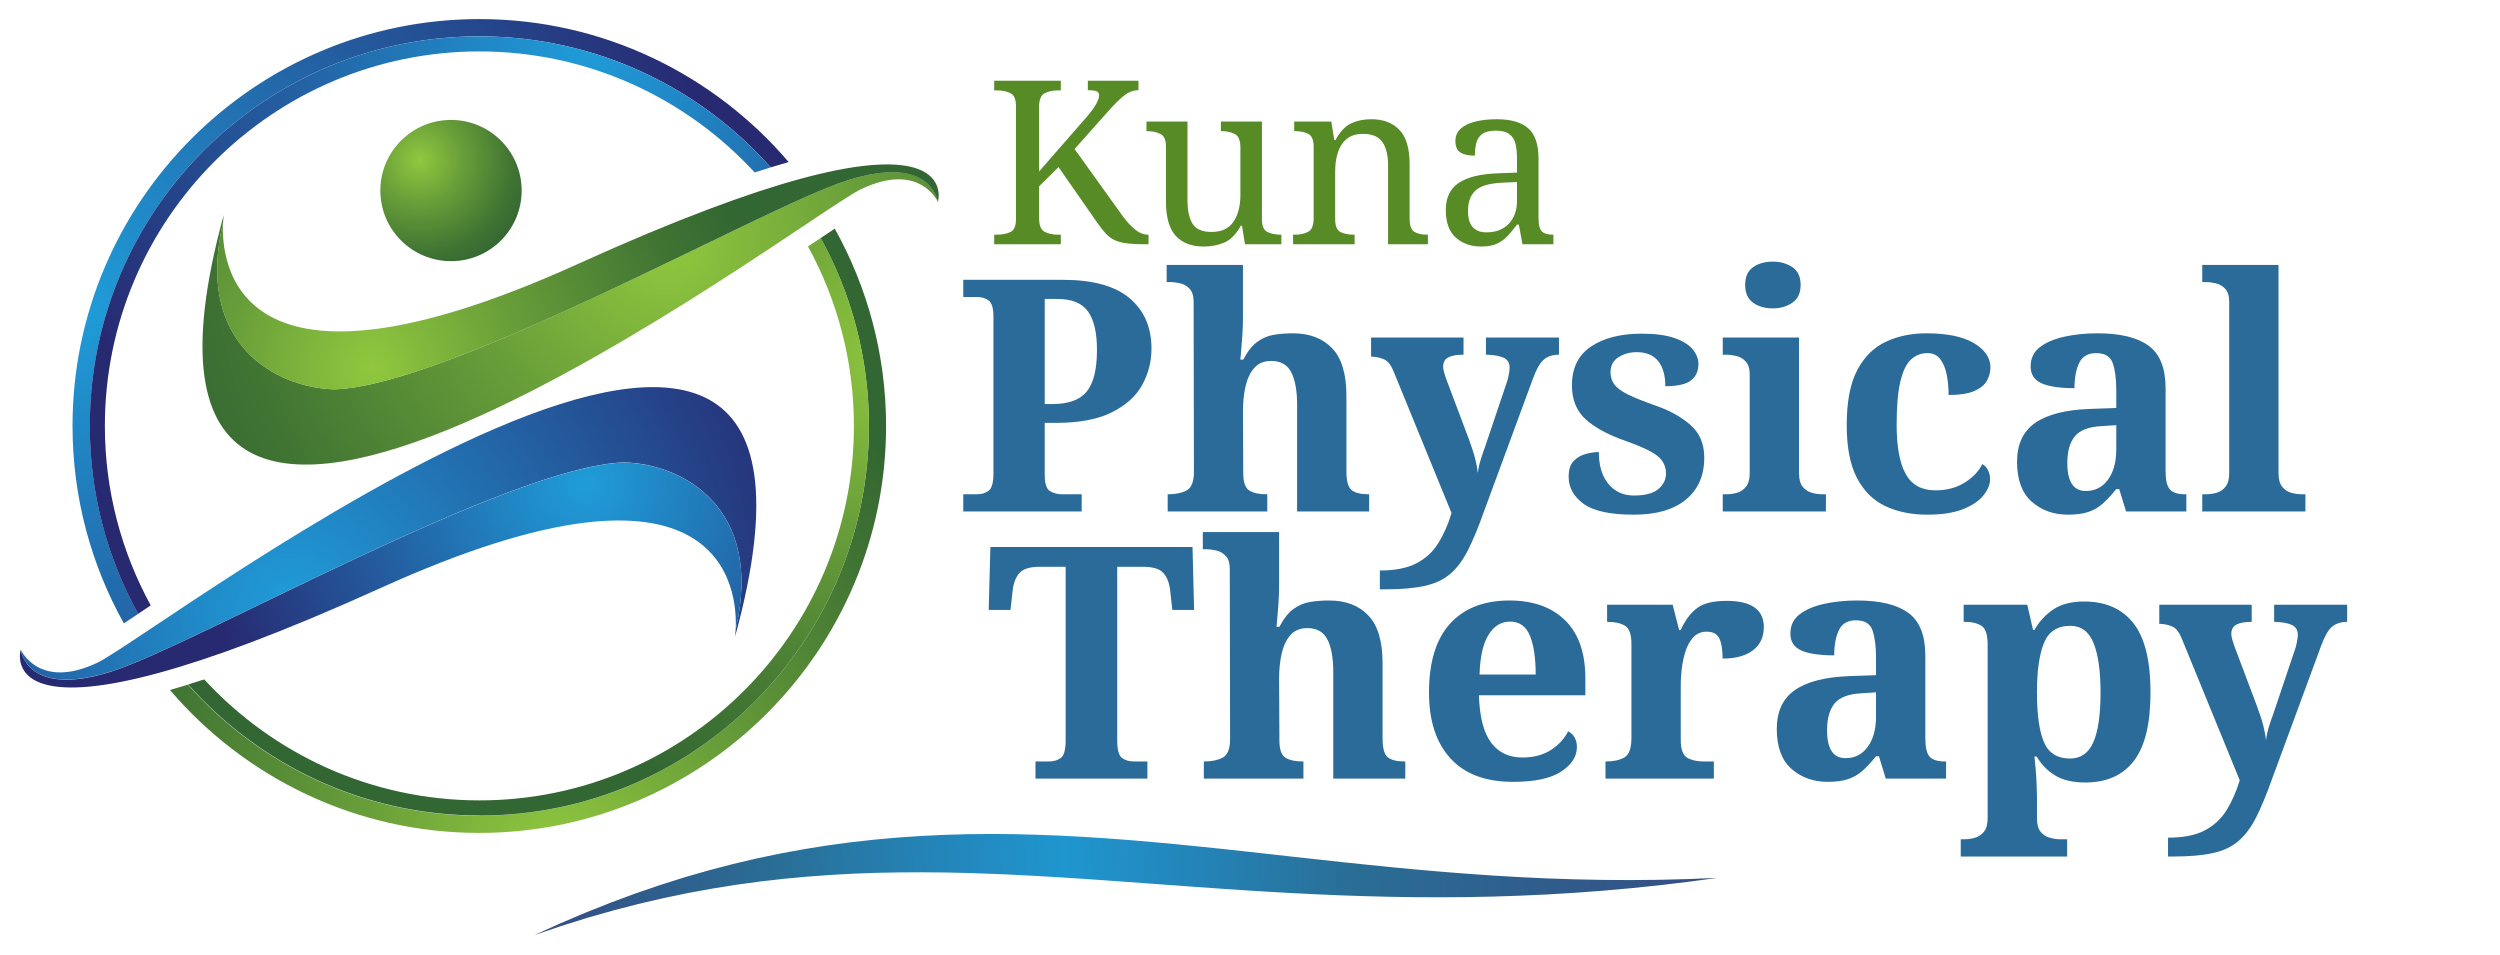
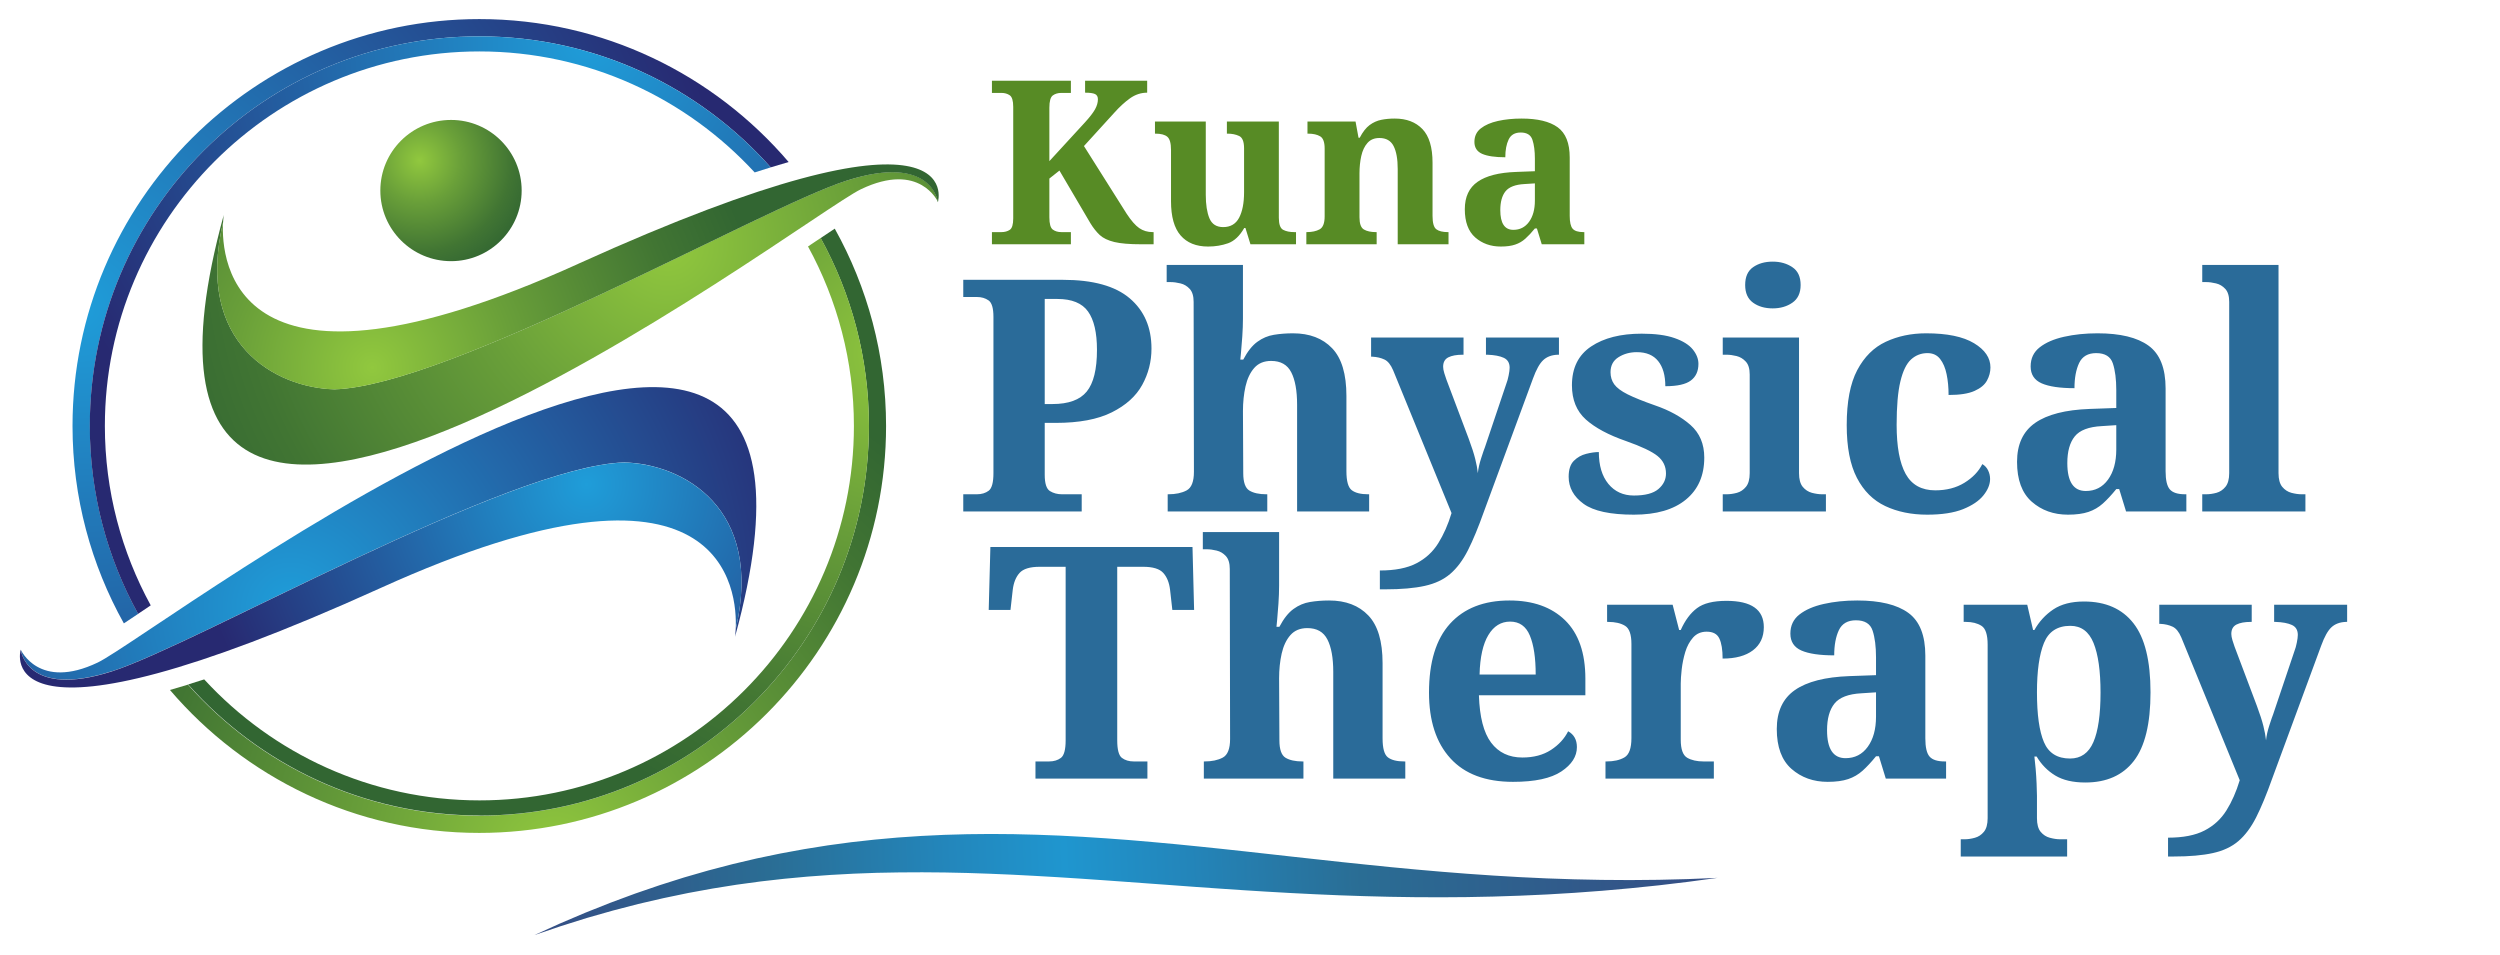
<svg xmlns="http://www.w3.org/2000/svg" xmlns:xlink="http://www.w3.org/1999/xlink" viewBox="0 0 655 250">
  <g id="text-layer" transform="translate(250 14)">
    <defs>
      <style type="text/css">
        @font-face {
          font-family: 'Cinzel';
          font-style: normal;
          font-weight: 500;
          font-display: swap;
          src: url('https://fonts.gstatic.com/s/cinzel/v26/8vIU7ww63mVu7gtR-kwKxNvkNOjw-uTnTYo.ttf') format('truetype');
        }
        @font-face {
          font-family: 'Cinzel';
          font-style: normal;
          font-weight: 600;
          font-display: swap;
          src: url('https://fonts.gstatic.com/s/cinzel/v26/8vIU7ww63mVu7gtR-kwKxNvkNOjw-gjgTYo.ttf') format('truetype');
        }
        @font-face {
          font-family: 'Cinzel';
          font-style: normal;
          font-weight: 700;
          font-display: swap;
          src: url('https://fonts.gstatic.com/s/cinzel/v26/8vIU7ww63mVu7gtR-kwKxNvkNOjw-jHgTYo.ttf') format('truetype');
        }
        text {
          font-family: 'Cinzel', serif;
          font-optical-sizing: auto;
          font-style: normal;
        }
      </style>
    </defs>
-     <text fill="#578B25" font-size="60" x="8.2" y="50" font-weight="500">Kuna</text>
+     <text fill="#578B25" font-size="60" x="8.2" y="50" font-weight="550">Kuna</text>
    <text fill="#2A6B99" font-size="85" x="0" y="120" font-weight="600">Physical</text>
    <text fill="#2A6B99" font-size="85" x="8.2" y="190" font-weight="600">Therapy</text>
  </g>
  <g id="icon-layer" transform="translate(5 5) scale(2.5)">
    <defs>
      <style>
        .cls-1 {
          fill: url(#radial-gradient-9);
        }

        .cls-2 {
          fill: url(#radial-gradient-5);
        }

        .cls-3 {
          fill: url(#radial-gradient);
        }

        .cls-4 {
          fill: url(#radial-gradient-3);
        }

        .cls-5 {
          fill: url(#radial-gradient-8);
        }

        .cls-6 {
          fill: url(#radial-gradient-2);
        }

        .cls-7 {
          fill: url(#radial-gradient-4);
        }

        .cls-8 {
          fill: url(#radial-gradient-6);
        }

        .cls-9 {
          fill: url(#radial-gradient-7);
        }
      </style>
      <radialGradient gradientUnits="userSpaceOnUse" r="12.32" fy="14.8" fx="41.98" cy="14.8" cx="41.98" id="radial-gradient">
        <stop stop-color="#91c83e" offset="0" />
        <stop stop-color="#699f39" offset=".36" />
        <stop stop-color="#417533" offset=".78" />
        <stop stop-color="#326632" offset="1" />
      </radialGradient>
      <radialGradient xlink:href="#radial-gradient" r="57.26" fy="23.62" fx="67.99" cy="23.62" cx="67.99" id="radial-gradient-2" />
      <radialGradient xlink:href="#radial-gradient" r="41.41" fy="36.52" fx="37" cy="36.52" cx="37" id="radial-gradient-3" />
      <radialGradient gradientUnits="userSpaceOnUse" gradientTransform="translate(412.17 179.74) rotate(-180)" r="57.26" fy="118.09" fx="383.69" cy="118.09" cx="383.69" id="radial-gradient-4">
        <stop stop-color="#1f9dd9" offset="0" />
        <stop stop-color="#272971" offset="1" />
      </radialGradient>
      <radialGradient xlink:href="#radial-gradient-4" r="41.41" fy="130.99" fx="352.71" cy="130.99" cx="352.71" id="radial-gradient-5" />
      <radialGradient xlink:href="#radial-gradient-4" gradientTransform="matrix(1,0,0,1,0,0)" r="68.98" fy="30.26" fx="6.39" cy="30.26" cx="6.39" id="radial-gradient-6" />
      <radialGradient xlink:href="#radial-gradient-4" gradientTransform="matrix(1,0,0,1,0,0)" r="59.97" fy="2.37" fx="59.73" cy="2.37" cx="59.73" id="radial-gradient-7" />
      <radialGradient xlink:href="#radial-gradient" r="55.35" fy="87.75" fx="56.08" cy="87.75" cx="56.08" id="radial-gradient-8" />
      <radialGradient xlink:href="#radial-gradient" r="51.53" fy="35.13" fx="92.25" cy="35.13" cx="92.25" id="radial-gradient-9" />
    </defs>
    <g>
      <g>
        <path d="M37.86,17.97c0,4.09,3.32,7.4,7.41,7.4s7.4-3.32,7.4-7.4-3.31-7.4-7.4-7.4-7.41,3.31-7.41,7.4Z" class="cls-3" />
        <path d="M86.74,16.92c-8.99,2.88-41.65,21.54-53.69,21.88-6.11-.16-14.66-4.73-11.67-17.5.02-.49.07-.78.07-.78-16.16,58.97,60.58.27,66.78-2.69,6.19-2.96,8.08,1.35,8.08,1.35,0,0-.57-5.15-9.56-2.26Z" class="cls-6" />
        <path d="M58.6,25.65c-36.33,16.47-37.43-.41-37.23-4.34-2.98,12.77,5.57,17.34,11.67,17.5,12.05-.34,44.7-19,53.69-21.88,8.99-2.88,9.56,2.26,9.56,2.26,0,0,3.7-12.3-37.7,6.46Z" class="cls-4" />
      </g>
      <g>
        <path d="M9.73,68.35c8.99-2.89,41.65-21.55,53.69-21.89,6.11.16,14.66,4.73,11.68,17.5-.02.49-.07.78-.07.78,16.16-58.97-60.59-.27-66.78,2.69-6.19,2.96-8.08-1.35-8.08-1.35,0,0,.57,5.15,9.56,2.26Z" class="cls-7" />
        <path d="M37.87,59.63c36.33-16.47,37.43.41,37.23,4.34,2.98-12.77-5.57-17.34-11.68-17.5-12.04.34-44.7,19-53.69,21.89C.74,71.24.17,66.09.17,66.09c0,0-3.7,12.3,37.7-6.46Z" class="cls-2" />
      </g>
    </g>
    <path d="M48.24,1.81c12.15,0,23.05,5.31,30.53,13.73.64-.2,1.27-.38,1.88-.56C72.82,5.82,61.2,0,48.24,0,24.72,0,5.6,19.13,5.6,42.64c0,7.5,1.96,14.56,5.38,20.69.47-.31.98-.65,1.5-1-3.22-5.84-5.06-12.55-5.06-19.69C7.41,20.09,25.69,1.81,48.24,1.81Z" class="cls-8" />
    <path d="M13.8,61.45c-3.06-5.59-4.81-12-4.81-18.81C8.99,21,26.6,3.39,48.24,3.39c11.4,0,21.67,4.89,28.85,12.68.57-.19,1.13-.36,1.68-.53C71.28,7.12,60.38,1.81,48.24,1.81,25.69,1.81,7.41,20.09,7.41,42.64c0,7.14,1.84,13.85,5.06,19.69.2-.13.4-.26.6-.4.24-.16.48-.32.73-.49Z" class="cls-9" />
    <path d="M85.5,21.95c-.47.31-.98.65-1.5,1,3.22,5.84,5.06,12.55,5.06,19.7,0,22.55-18.28,40.83-40.83,40.83-12.15,0-23.05-5.31-30.53-13.73-.64.2-1.27.38-1.89.56,7.83,9.16,19.45,14.98,32.41,14.98,23.51,0,42.64-19.13,42.64-42.64,0-7.5-1.96-14.56-5.38-20.69Z" class="cls-5" />
    <path d="M48.24,83.47c22.55,0,40.83-18.28,40.83-40.83,0-7.14-1.84-13.85-5.06-19.7-.2.13-.4.26-.6.4-.24.16-.49.32-.73.49,3.06,5.59,4.81,12,4.81,18.81,0,21.64-17.6,39.24-39.24,39.24-11.4,0-21.68-4.89-28.85-12.68-.57.19-1.13.36-1.68.53,7.48,8.42,18.38,13.73,30.53,13.73Z" class="cls-1" />
  </g>
  <g id="underline-layer">
    <defs>
      <linearGradient id="swoosh-linear-gradient" gradientUnits="userSpaceOnUse" x1="140" y1="245" x2="450" y2="230">
        <stop offset="0%" stop-color="#354d84" />
        <stop offset="20%" stop-color="#2a6d94" />
        <stop offset="35%" stop-color="#2386bb" />
        <stop offset="45%" stop-color="#1f96cf" />
        <stop offset="55%" stop-color="#2386bb" />
        <stop offset="70%" stop-color="#2a6d94" />
        <stop offset="100%" stop-color="#354d84" />
      </linearGradient>
    </defs>
    <path id="wordmark-swoosh" fill="url(#swoosh-linear-gradient)" d="M 140 245 L 146.96 242.64 L 153.81 240.49 L 160.57 238.57 L 167.23 236.84 L 173.8 235.32 L 180.28 233.97 L 186.68 232.8 L 193.01 231.79 L 199.27 230.94 L 205.46 230.24 L 211.59 229.67 L 217.67 229.23 L 223.71 228.9 L 229.71 228.68 L 235.67 228.57 L 241.61 228.54 L 247.54 228.59 L 253.44 228.72 L 259.35 228.92 L 265.25 229.17 L 271.16 229.48 L 277.08 229.82 L 283.03 230.2 L 288.99 230.61 L 294.98 231.04 L 301.01 231.48 L 307.08 231.92 L 313.18 232.37 L 319.34 232.8 L 325.54 233.22 L 331.81 233.61 L 338.13 233.97 L 344.51 234.29 L 350.96 234.57 L 357.48 234.79 L 364.07 234.96 L 370.74 235.06 L 377.48 235.09 L 384.31 235.04 L 391.22 234.9 L 398.22 234.67 L 405.32 234.35 L 412.5 233.92 L 419.79 233.38 L 427.18 232.72 L 434.68 231.95 L 442.28 231.04 L 450 230 L 442.22 230.32 L 434.58 230.51 L 427.08 230.58 L 419.69 230.53 L 412.43 230.38 L 405.29 230.14 L 398.26 229.81 L 391.32 229.4 L 384.49 228.93 L 377.75 228.4 L 371.1 227.82 L 364.52 227.2 L 358.03 226.54 L 351.59 225.87 L 345.22 225.17 L 338.91 224.48 L 332.65 223.78 L 326.43 223.09 L 320.25 222.42 L 314.1 221.78 L 307.99 221.17 L 301.89 220.61 L 295.82 220.09 L 289.76 219.64 L 283.71 219.25 L 277.67 218.93 L 271.63 218.7 L 265.59 218.55 L 259.54 218.5 L 253.49 218.56 L 247.43 218.73 L 241.35 219.02 L 235.26 219.43 L 229.15 219.98 L 223.01 220.66 L 216.86 221.49 L 210.68 222.48 L 204.46 223.62 L 198.22 224.92 L 191.94 226.4 L 185.63 228.05 L 179.27 229.88 L 172.86 231.91 L 166.41 234.12 L 159.9 236.53 L 153.33 239.14 L 146.7 241.96 L 140 245 Z" />
  </g>
</svg>
